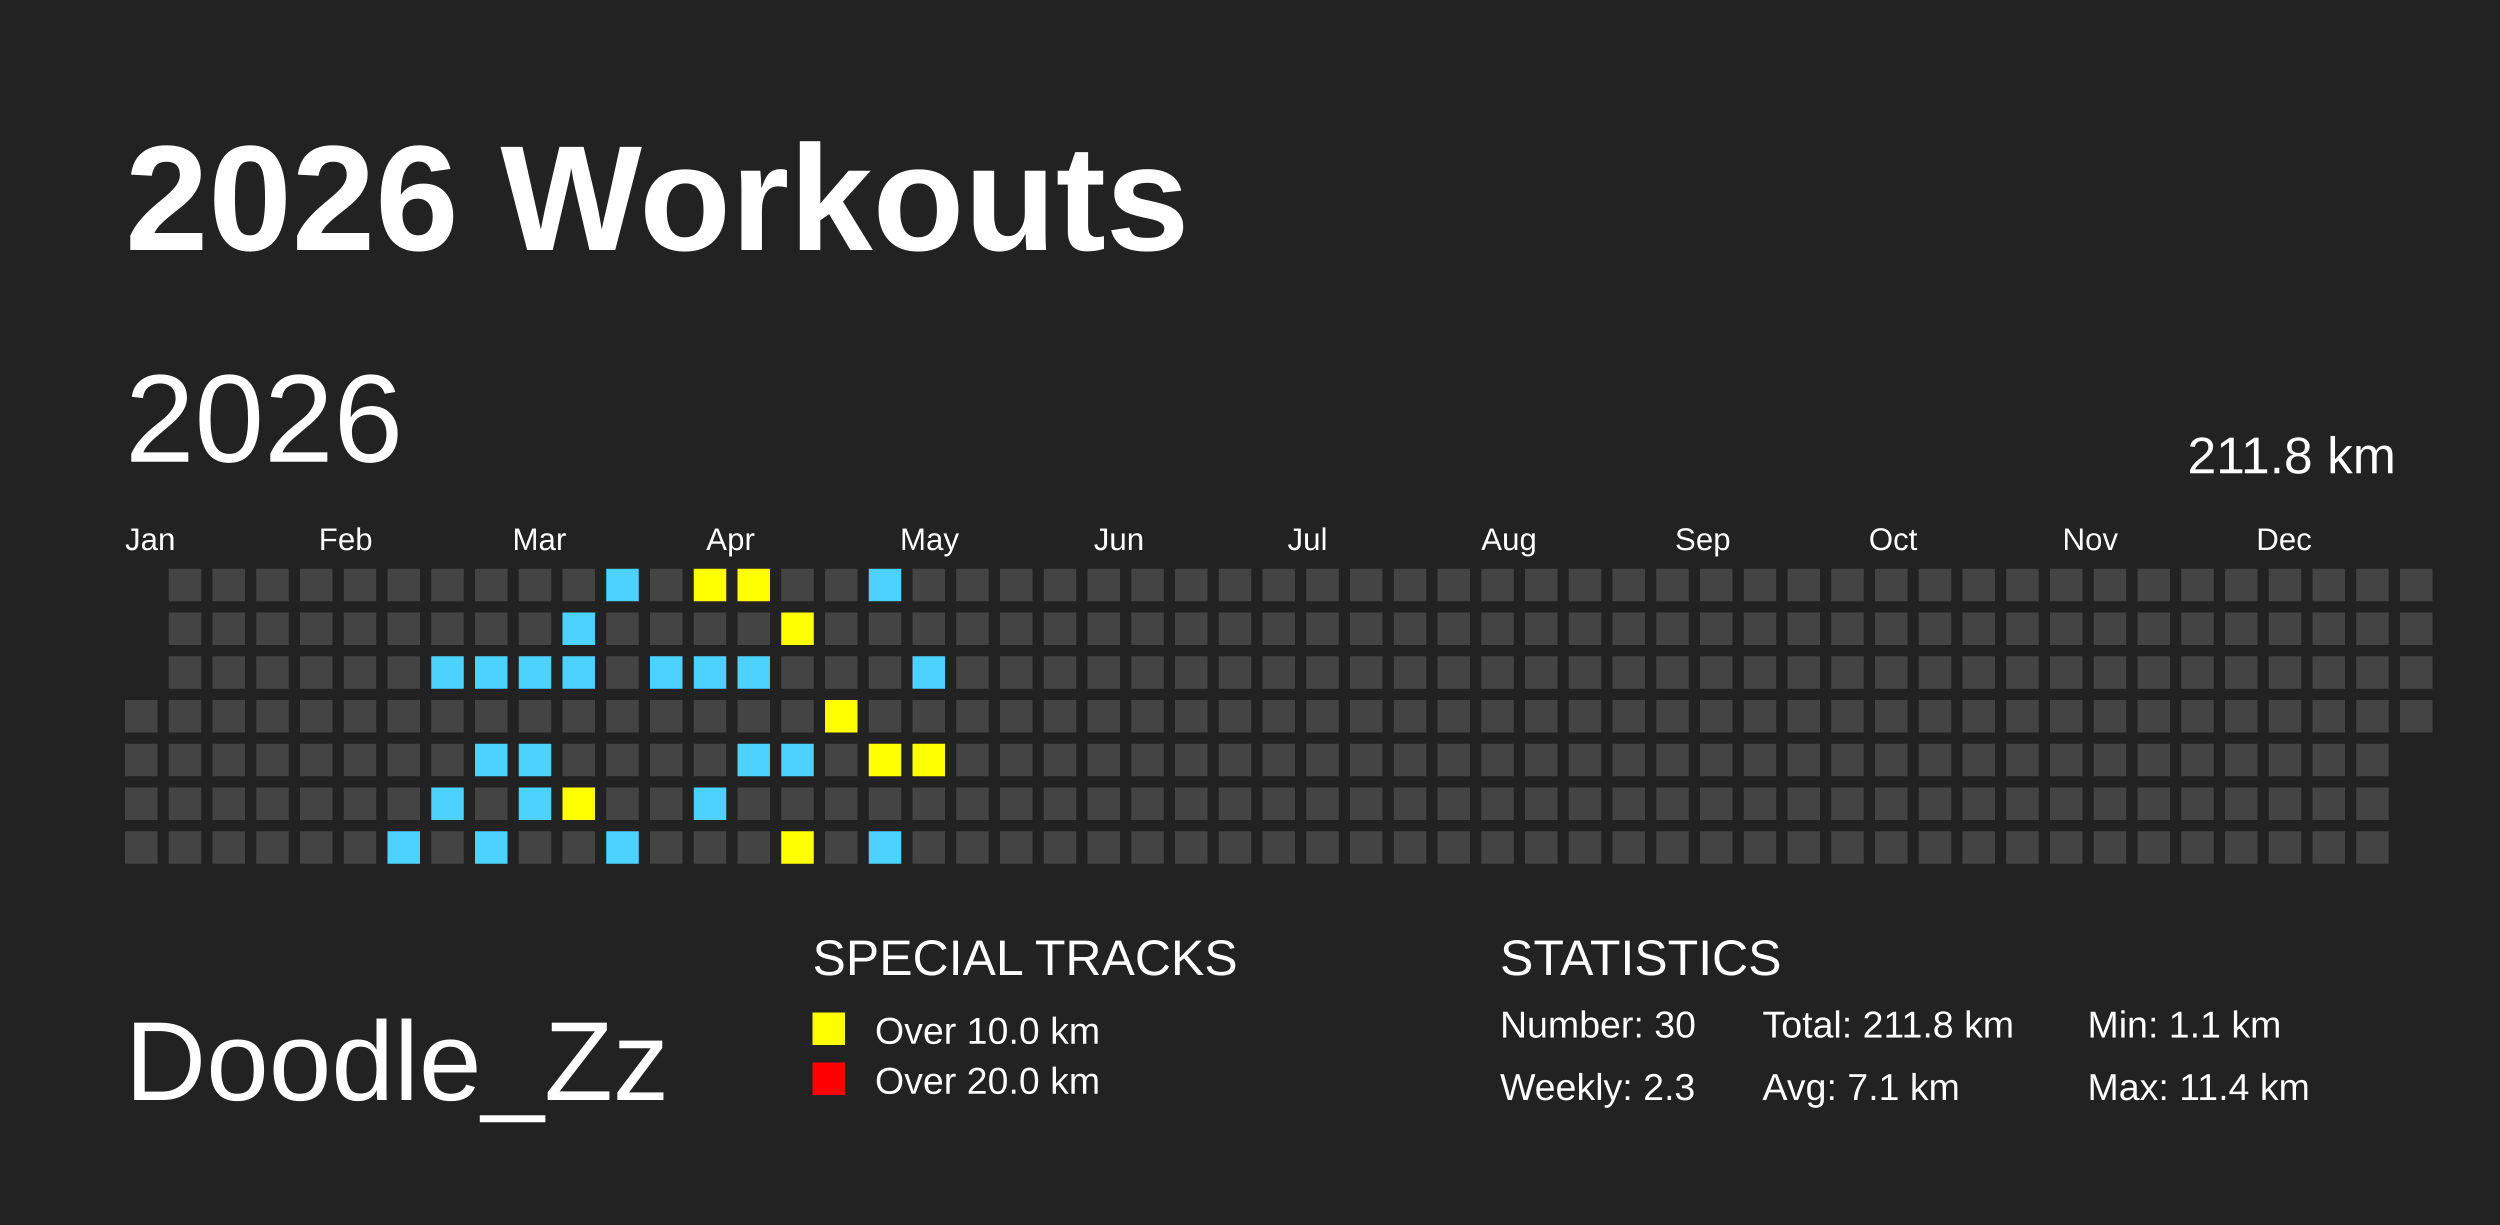
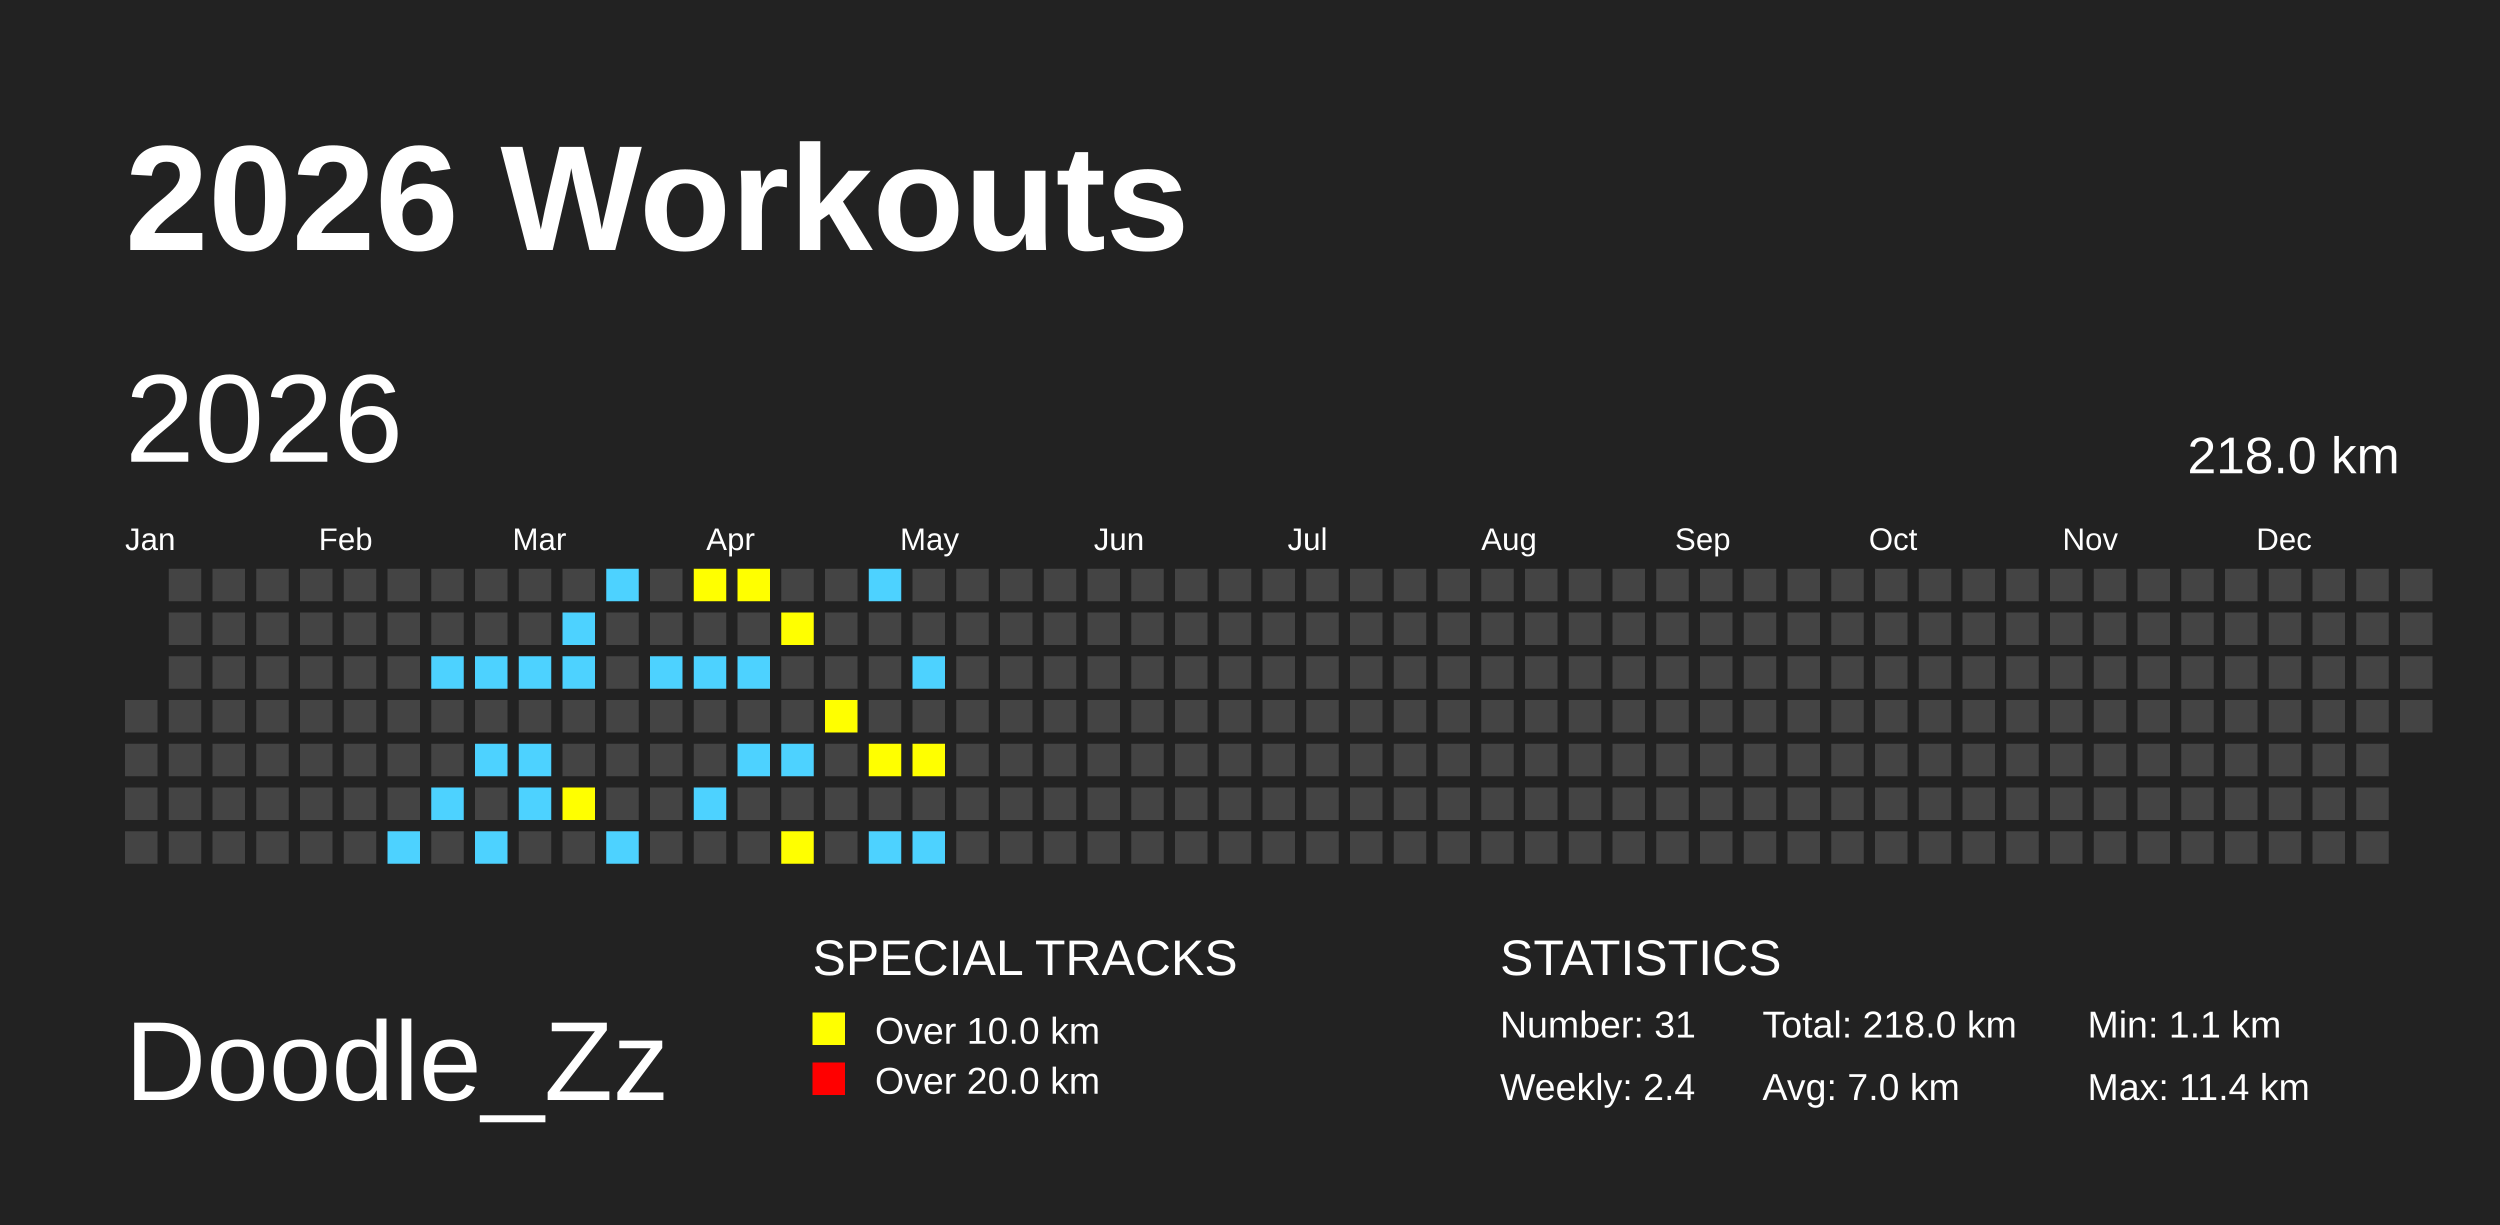
<svg xmlns="http://www.w3.org/2000/svg" baseProfile="full" height="98mm" version="1.1" viewBox="0,0,200,98" width="200mm">
  <defs />
  <rect fill="#222222" height="98" width="200" x="0" y="0" />
  <text fill="#FFFFFF" style="font-size:12px; font-family:Arial; font-weight:bold;" x="10" y="20">2026 Workouts</text>
  <text fill="#FFFFFF" style="font-size:9px; font-family:Arial" x="10" y="88">Doodle_Zz</text>
  <text fill="#FFFFFF" style="font-size:4px; font-family:Arial" x="65" y="78">SPECIAL TRACKS</text>
  <rect fill="yellow" height="2.6" width="2.6" x="65" y="81" />
  <text fill="#FFFFFF" style="font-size:3px; font-family:Arial" x="70" y="83.5">Over 10.0 km</text>
  <rect fill="red" height="2.6" width="2.6" x="65" y="85" />
  <text fill="#FFFFFF" style="font-size:3px; font-family:Arial" x="70" y="87.5">Over 20.0 km</text>
  <text fill="#FFFFFF" style="font-size:4px; font-family:Arial" x="120" y="78">STATISTICS</text>
-   <text fill="#FFFFFF" style="font-size:3px; font-family:Arial" x="120" y="83">Number: 30</text>
-   <text fill="#FFFFFF" style="font-size:3px; font-family:Arial" x="120" y="88">Weekly: 2.3</text>
-   <text fill="#FFFFFF" style="font-size:3px; font-family:Arial" x="141" y="83">Total: 211.8 km</text>
-   <text fill="#FFFFFF" style="font-size:3px; font-family:Arial" x="141" y="88">Avg: 7.1 km</text>
+   <text fill="#FFFFFF" style="font-size:3px; font-family:Arial" x="120" y="83">Number: 31</text>
+   <text fill="#FFFFFF" style="font-size:3px; font-family:Arial" x="120" y="88">Weekly: 2.4</text>
+   <text fill="#FFFFFF" style="font-size:3px; font-family:Arial" x="141" y="83">Total: 218.0 km</text>
+   <text fill="#FFFFFF" style="font-size:3px; font-family:Arial" x="141" y="88">Avg: 7.0 km</text>
  <text fill="#FFFFFF" style="font-size:3px; font-family:Arial" x="167" y="83">Min: 1.1 km</text>
  <text fill="#FFFFFF" style="font-size:3px; font-family:Arial" x="167" y="88">Max: 11.4 km</text>
  <text dominant-baseline="hanging" fill="#FFFFFF" style="font-size:10.0px; font-family:Arial;" x="10" y="30">2026</text>
-   <text dominant-baseline="hanging" fill="#FFFFFF" style="font-size:4.125px; font-family:Arial;" x="175" y="35">211.8 km</text>
+   <text dominant-baseline="hanging" fill="#FFFFFF" style="font-size:4.125px; font-family:Arial;" x="175" y="35">218.0 km</text>
  <text fill="#FFFFFF" style="font-size:2.5px; font-family:Arial" x="10.0" y="44">Jan</text>
  <text fill="#FFFFFF" style="font-size:2.5px; font-family:Arial" x="25.5" y="44">Feb</text>
  <text fill="#FFFFFF" style="font-size:2.5px; font-family:Arial" x="41.0" y="44">Mar</text>
  <text fill="#FFFFFF" style="font-size:2.5px; font-family:Arial" x="56.5" y="44">Apr</text>
  <text fill="#FFFFFF" style="font-size:2.5px; font-family:Arial" x="72.0" y="44">May</text>
  <text fill="#FFFFFF" style="font-size:2.5px; font-family:Arial" x="87.5" y="44">Jun</text>
  <text fill="#FFFFFF" style="font-size:2.5px; font-family:Arial" x="103.0" y="44">Jul</text>
  <text fill="#FFFFFF" style="font-size:2.5px; font-family:Arial" x="118.5" y="44">Aug</text>
  <text fill="#FFFFFF" style="font-size:2.5px; font-family:Arial" x="134.0" y="44">Sep</text>
  <text fill="#FFFFFF" style="font-size:2.5px; font-family:Arial" x="149.5" y="44">Oct</text>
  <text fill="#FFFFFF" style="font-size:2.5px; font-family:Arial" x="165.0" y="44">Nov</text>
  <text fill="#FFFFFF" style="font-size:2.5px; font-family:Arial" x="180.5" y="44">Dec</text>
  <rect fill="#444444" height="2.6" width="2.6" x="10.0" y="56.0" />
  <rect fill="#444444" height="2.6" width="2.6" x="10.0" y="59.5" />
  <rect fill="#444444" height="2.6" width="2.6" x="10.0" y="63.0" />
  <rect fill="#444444" height="2.6" width="2.6" x="10.0" y="66.5" />
  <rect fill="#444444" height="2.6" width="2.6" x="13.5" y="45.5" />
  <rect fill="#444444" height="2.6" width="2.6" x="13.5" y="49.0" />
  <rect fill="#444444" height="2.6" width="2.6" x="13.5" y="52.5" />
  <rect fill="#444444" height="2.6" width="2.6" x="13.5" y="56.0" />
  <rect fill="#444444" height="2.6" width="2.6" x="13.5" y="59.5" />
  <rect fill="#444444" height="2.6" width="2.6" x="13.5" y="63.0" />
  <rect fill="#444444" height="2.6" width="2.6" x="13.5" y="66.5" />
  <rect fill="#444444" height="2.6" width="2.6" x="17.0" y="45.5" />
  <rect fill="#444444" height="2.6" width="2.6" x="17.0" y="49.0" />
  <rect fill="#444444" height="2.6" width="2.6" x="17.0" y="52.5" />
  <rect fill="#444444" height="2.6" width="2.6" x="17.0" y="56.0" />
  <rect fill="#444444" height="2.6" width="2.6" x="17.0" y="59.5" />
  <rect fill="#444444" height="2.6" width="2.6" x="17.0" y="63.0" />
  <rect fill="#444444" height="2.6" width="2.6" x="17.0" y="66.5" />
  <rect fill="#444444" height="2.6" width="2.6" x="20.5" y="45.5" />
  <rect fill="#444444" height="2.6" width="2.6" x="20.5" y="49.0" />
  <rect fill="#444444" height="2.6" width="2.6" x="20.5" y="52.5" />
  <rect fill="#444444" height="2.6" width="2.6" x="20.5" y="56.0" />
  <rect fill="#444444" height="2.6" width="2.6" x="20.5" y="59.5" />
  <rect fill="#444444" height="2.6" width="2.6" x="20.5" y="63.0" />
  <rect fill="#444444" height="2.6" width="2.6" x="20.5" y="66.5" />
  <rect fill="#444444" height="2.6" width="2.6" x="24.0" y="45.5" />
  <rect fill="#444444" height="2.6" width="2.6" x="24.0" y="49.0" />
  <rect fill="#444444" height="2.6" width="2.6" x="24.0" y="52.5" />
  <rect fill="#444444" height="2.6" width="2.6" x="24.0" y="56.0" />
  <rect fill="#444444" height="2.6" width="2.6" x="24.0" y="59.5" />
  <rect fill="#444444" height="2.6" width="2.6" x="24.0" y="63.0" />
  <rect fill="#444444" height="2.6" width="2.6" x="24.0" y="66.5" />
  <rect fill="#444444" height="2.6" width="2.6" x="27.5" y="45.5" />
  <rect fill="#444444" height="2.6" width="2.6" x="27.5" y="49.0" />
  <rect fill="#444444" height="2.6" width="2.6" x="27.5" y="52.5" />
  <rect fill="#444444" height="2.6" width="2.6" x="27.5" y="56.0" />
  <rect fill="#444444" height="2.6" width="2.6" x="27.5" y="59.5" />
  <rect fill="#444444" height="2.6" width="2.6" x="27.5" y="63.0" />
  <rect fill="#444444" height="2.6" width="2.6" x="27.5" y="66.5" />
  <rect fill="#444444" height="2.6" width="2.6" x="31.0" y="45.5" />
  <rect fill="#444444" height="2.6" width="2.6" x="31.0" y="49.0" />
  <rect fill="#444444" height="2.6" width="2.6" x="31.0" y="52.5" />
  <rect fill="#444444" height="2.6" width="2.6" x="31.0" y="56.0" />
  <rect fill="#444444" height="2.6" width="2.6" x="31.0" y="59.5" />
  <rect fill="#444444" height="2.6" width="2.6" x="31.0" y="63.0" />
  <rect fill="#4DD2FF" height="2.6" width="2.6" x="31.0" y="66.5" />
  <rect fill="#444444" height="2.6" width="2.6" x="34.5" y="45.5" />
  <rect fill="#444444" height="2.6" width="2.6" x="34.5" y="49.0" />
  <rect fill="#4DD2FF" height="2.6" width="2.6" x="34.5" y="52.5" />
  <rect fill="#444444" height="2.6" width="2.6" x="34.5" y="56.0" />
  <rect fill="#444444" height="2.6" width="2.6" x="34.5" y="59.5" />
  <rect fill="#4DD2FF" height="2.6" width="2.6" x="34.5" y="63.0" />
  <rect fill="#444444" height="2.6" width="2.6" x="34.5" y="66.5" />
  <rect fill="#444444" height="2.6" width="2.6" x="38.0" y="45.5" />
  <rect fill="#444444" height="2.6" width="2.6" x="38.0" y="49.0" />
  <rect fill="#4DD2FF" height="2.6" width="2.6" x="38.0" y="52.5" />
  <rect fill="#444444" height="2.6" width="2.6" x="38.0" y="56.0" />
  <rect fill="#4DD2FF" height="2.6" width="2.6" x="38.0" y="59.5" />
  <rect fill="#444444" height="2.6" width="2.6" x="38.0" y="63.0" />
  <rect fill="#4DD2FF" height="2.6" width="2.6" x="38.0" y="66.5" />
  <rect fill="#444444" height="2.6" width="2.6" x="41.5" y="45.5" />
  <rect fill="#444444" height="2.6" width="2.6" x="41.5" y="49.0" />
  <rect fill="#4DD2FF" height="2.6" width="2.6" x="41.5" y="52.5" />
  <rect fill="#444444" height="2.6" width="2.6" x="41.5" y="56.0" />
  <rect fill="#4DD2FF" height="2.6" width="2.6" x="41.5" y="59.5" />
  <rect fill="#4DD2FF" height="2.6" width="2.6" x="41.5" y="63.0" />
  <rect fill="#444444" height="2.6" width="2.6" x="41.5" y="66.5" />
  <rect fill="#444444" height="2.6" width="2.6" x="45.0" y="45.5" />
  <rect fill="#4DD2FF" height="2.6" width="2.6" x="45.0" y="49.0" />
  <rect fill="#4DD2FF" height="2.6" width="2.6" x="45.0" y="52.5" />
  <rect fill="#444444" height="2.6" width="2.6" x="45.0" y="56.0" />
  <rect fill="#444444" height="2.6" width="2.6" x="45.0" y="59.5" />
  <rect fill="yellow" height="2.6" width="2.6" x="45.0" y="63.0" />
  <rect fill="#444444" height="2.6" width="2.6" x="45.0" y="66.5" />
  <rect fill="#4DD2FF" height="2.6" width="2.6" x="48.5" y="45.5" />
  <rect fill="#444444" height="2.6" width="2.6" x="48.5" y="49.0" />
  <rect fill="#444444" height="2.6" width="2.6" x="48.5" y="52.5" />
  <rect fill="#444444" height="2.6" width="2.6" x="48.5" y="56.0" />
  <rect fill="#444444" height="2.6" width="2.6" x="48.5" y="59.5" />
  <rect fill="#444444" height="2.6" width="2.6" x="48.5" y="63.0" />
  <rect fill="#4DD2FF" height="2.6" width="2.6" x="48.5" y="66.5" />
  <rect fill="#444444" height="2.6" width="2.6" x="52.0" y="45.5" />
  <rect fill="#444444" height="2.6" width="2.6" x="52.0" y="49.0" />
  <rect fill="#4DD2FF" height="2.6" width="2.6" x="52.0" y="52.5" />
  <rect fill="#444444" height="2.6" width="2.6" x="52.0" y="56.0" />
  <rect fill="#444444" height="2.6" width="2.6" x="52.0" y="59.5" />
  <rect fill="#444444" height="2.6" width="2.6" x="52.0" y="63.0" />
  <rect fill="#444444" height="2.6" width="2.6" x="52.0" y="66.5" />
  <rect fill="yellow" height="2.6" width="2.6" x="55.5" y="45.5" />
  <rect fill="#444444" height="2.6" width="2.6" x="55.5" y="49.0" />
  <rect fill="#4DD2FF" height="2.6" width="2.6" x="55.5" y="52.5" />
  <rect fill="#444444" height="2.6" width="2.6" x="55.5" y="56.0" />
  <rect fill="#444444" height="2.6" width="2.6" x="55.5" y="59.5" />
  <rect fill="#4DD2FF" height="2.6" width="2.6" x="55.5" y="63.0" />
  <rect fill="#444444" height="2.6" width="2.6" x="55.5" y="66.5" />
  <rect fill="yellow" height="2.6" width="2.6" x="59.0" y="45.5" />
  <rect fill="#444444" height="2.6" width="2.6" x="59.0" y="49.0" />
  <rect fill="#4DD2FF" height="2.6" width="2.6" x="59.0" y="52.5" />
  <rect fill="#444444" height="2.6" width="2.6" x="59.0" y="56.0" />
  <rect fill="#4DD2FF" height="2.6" width="2.6" x="59.0" y="59.5" />
  <rect fill="#444444" height="2.6" width="2.6" x="59.0" y="63.0" />
  <rect fill="#444444" height="2.6" width="2.6" x="59.0" y="66.5" />
  <rect fill="#444444" height="2.6" width="2.6" x="62.5" y="45.5" />
  <rect fill="yellow" height="2.6" width="2.6" x="62.5" y="49.0" />
  <rect fill="#444444" height="2.6" width="2.6" x="62.5" y="52.5" />
  <rect fill="#444444" height="2.6" width="2.6" x="62.5" y="56.0" />
  <rect fill="#4DD2FF" height="2.6" width="2.6" x="62.5" y="59.5" />
  <rect fill="#444444" height="2.6" width="2.6" x="62.5" y="63.0" />
  <rect fill="yellow" height="2.6" width="2.6" x="62.5" y="66.5" />
  <rect fill="#444444" height="2.6" width="2.6" x="66.0" y="45.5" />
  <rect fill="#444444" height="2.6" width="2.6" x="66.0" y="49.0" />
  <rect fill="#444444" height="2.6" width="2.6" x="66.0" y="52.5" />
  <rect fill="yellow" height="2.6" width="2.6" x="66.0" y="56.0" />
  <rect fill="#444444" height="2.6" width="2.6" x="66.0" y="59.5" />
  <rect fill="#444444" height="2.6" width="2.6" x="66.0" y="63.0" />
  <rect fill="#444444" height="2.6" width="2.6" x="66.0" y="66.5" />
  <rect fill="#4DD2FF" height="2.6" width="2.6" x="69.5" y="45.5" />
  <rect fill="#444444" height="2.6" width="2.6" x="69.5" y="49.0" />
  <rect fill="#444444" height="2.6" width="2.6" x="69.5" y="52.5" />
  <rect fill="#444444" height="2.6" width="2.6" x="69.5" y="56.0" />
  <rect fill="yellow" height="2.6" width="2.6" x="69.5" y="59.5" />
  <rect fill="#444444" height="2.6" width="2.6" x="69.5" y="63.0" />
  <rect fill="#4DD2FF" height="2.6" width="2.6" x="69.5" y="66.5" />
  <rect fill="#444444" height="2.6" width="2.6" x="73.0" y="45.5" />
  <rect fill="#444444" height="2.6" width="2.6" x="73.0" y="49.0" />
  <rect fill="#4DD2FF" height="2.6" width="2.6" x="73.0" y="52.5" />
  <rect fill="#444444" height="2.6" width="2.6" x="73.0" y="56.0" />
  <rect fill="yellow" height="2.6" width="2.6" x="73.0" y="59.5" />
  <rect fill="#444444" height="2.6" width="2.6" x="73.0" y="63.0" />
-   <rect fill="#444444" height="2.6" width="2.6" x="73.0" y="66.5" />
+   <rect fill="#4DD2FF" height="2.6" width="2.6" x="73.0" y="66.5" />
  <rect fill="#444444" height="2.6" width="2.6" x="76.5" y="45.5" />
  <rect fill="#444444" height="2.6" width="2.6" x="76.5" y="49.0" />
  <rect fill="#444444" height="2.6" width="2.6" x="76.5" y="52.5" />
  <rect fill="#444444" height="2.6" width="2.6" x="76.5" y="56.0" />
  <rect fill="#444444" height="2.6" width="2.6" x="76.5" y="59.5" />
  <rect fill="#444444" height="2.6" width="2.6" x="76.5" y="63.0" />
  <rect fill="#444444" height="2.6" width="2.6" x="76.5" y="66.5" />
  <rect fill="#444444" height="2.6" width="2.6" x="80.0" y="45.5" />
  <rect fill="#444444" height="2.6" width="2.6" x="80.0" y="49.0" />
  <rect fill="#444444" height="2.6" width="2.6" x="80.0" y="52.5" />
  <rect fill="#444444" height="2.6" width="2.6" x="80.0" y="56.0" />
  <rect fill="#444444" height="2.6" width="2.6" x="80.0" y="59.5" />
  <rect fill="#444444" height="2.6" width="2.6" x="80.0" y="63.0" />
  <rect fill="#444444" height="2.6" width="2.6" x="80.0" y="66.5" />
  <rect fill="#444444" height="2.6" width="2.6" x="83.5" y="45.5" />
  <rect fill="#444444" height="2.6" width="2.6" x="83.5" y="49.0" />
  <rect fill="#444444" height="2.6" width="2.6" x="83.5" y="52.5" />
  <rect fill="#444444" height="2.6" width="2.6" x="83.5" y="56.0" />
  <rect fill="#444444" height="2.6" width="2.6" x="83.5" y="59.5" />
  <rect fill="#444444" height="2.6" width="2.6" x="83.5" y="63.0" />
  <rect fill="#444444" height="2.6" width="2.6" x="83.5" y="66.5" />
  <rect fill="#444444" height="2.6" width="2.6" x="87.0" y="45.5" />
  <rect fill="#444444" height="2.6" width="2.6" x="87.0" y="49.0" />
  <rect fill="#444444" height="2.6" width="2.6" x="87.0" y="52.5" />
  <rect fill="#444444" height="2.6" width="2.6" x="87.0" y="56.0" />
  <rect fill="#444444" height="2.6" width="2.6" x="87.0" y="59.5" />
  <rect fill="#444444" height="2.6" width="2.6" x="87.0" y="63.0" />
  <rect fill="#444444" height="2.6" width="2.6" x="87.0" y="66.5" />
  <rect fill="#444444" height="2.6" width="2.6" x="90.5" y="45.5" />
  <rect fill="#444444" height="2.6" width="2.6" x="90.5" y="49.0" />
  <rect fill="#444444" height="2.6" width="2.6" x="90.5" y="52.5" />
  <rect fill="#444444" height="2.6" width="2.6" x="90.5" y="56.0" />
  <rect fill="#444444" height="2.6" width="2.6" x="90.5" y="59.5" />
  <rect fill="#444444" height="2.6" width="2.6" x="90.5" y="63.0" />
  <rect fill="#444444" height="2.6" width="2.6" x="90.5" y="66.5" />
  <rect fill="#444444" height="2.6" width="2.6" x="94.0" y="45.5" />
  <rect fill="#444444" height="2.6" width="2.6" x="94.0" y="49.0" />
  <rect fill="#444444" height="2.6" width="2.6" x="94.0" y="52.5" />
  <rect fill="#444444" height="2.6" width="2.6" x="94.0" y="56.0" />
  <rect fill="#444444" height="2.6" width="2.6" x="94.0" y="59.5" />
  <rect fill="#444444" height="2.6" width="2.6" x="94.0" y="63.0" />
  <rect fill="#444444" height="2.6" width="2.6" x="94.0" y="66.5" />
  <rect fill="#444444" height="2.6" width="2.6" x="97.5" y="45.5" />
  <rect fill="#444444" height="2.6" width="2.6" x="97.5" y="49.0" />
  <rect fill="#444444" height="2.6" width="2.6" x="97.5" y="52.5" />
  <rect fill="#444444" height="2.6" width="2.6" x="97.5" y="56.0" />
  <rect fill="#444444" height="2.6" width="2.6" x="97.5" y="59.5" />
  <rect fill="#444444" height="2.6" width="2.6" x="97.5" y="63.0" />
  <rect fill="#444444" height="2.6" width="2.6" x="97.5" y="66.5" />
  <rect fill="#444444" height="2.6" width="2.6" x="101.0" y="45.5" />
  <rect fill="#444444" height="2.6" width="2.6" x="101.0" y="49.0" />
  <rect fill="#444444" height="2.6" width="2.6" x="101.0" y="52.5" />
  <rect fill="#444444" height="2.6" width="2.6" x="101.0" y="56.0" />
  <rect fill="#444444" height="2.6" width="2.6" x="101.0" y="59.5" />
  <rect fill="#444444" height="2.6" width="2.6" x="101.0" y="63.0" />
  <rect fill="#444444" height="2.6" width="2.6" x="101.0" y="66.5" />
  <rect fill="#444444" height="2.6" width="2.6" x="104.5" y="45.5" />
  <rect fill="#444444" height="2.6" width="2.6" x="104.5" y="49.0" />
  <rect fill="#444444" height="2.6" width="2.6" x="104.5" y="52.5" />
  <rect fill="#444444" height="2.6" width="2.6" x="104.5" y="56.0" />
  <rect fill="#444444" height="2.6" width="2.6" x="104.5" y="59.5" />
  <rect fill="#444444" height="2.6" width="2.6" x="104.5" y="63.0" />
  <rect fill="#444444" height="2.6" width="2.6" x="104.5" y="66.5" />
  <rect fill="#444444" height="2.6" width="2.6" x="108.0" y="45.5" />
  <rect fill="#444444" height="2.6" width="2.6" x="108.0" y="49.0" />
  <rect fill="#444444" height="2.6" width="2.6" x="108.0" y="52.5" />
  <rect fill="#444444" height="2.6" width="2.6" x="108.0" y="56.0" />
  <rect fill="#444444" height="2.6" width="2.6" x="108.0" y="59.5" />
  <rect fill="#444444" height="2.6" width="2.6" x="108.0" y="63.0" />
  <rect fill="#444444" height="2.6" width="2.6" x="108.0" y="66.5" />
  <rect fill="#444444" height="2.6" width="2.6" x="111.5" y="45.5" />
  <rect fill="#444444" height="2.6" width="2.6" x="111.5" y="49.0" />
  <rect fill="#444444" height="2.6" width="2.6" x="111.5" y="52.5" />
  <rect fill="#444444" height="2.6" width="2.6" x="111.5" y="56.0" />
  <rect fill="#444444" height="2.6" width="2.6" x="111.5" y="59.5" />
  <rect fill="#444444" height="2.6" width="2.6" x="111.5" y="63.0" />
  <rect fill="#444444" height="2.6" width="2.6" x="111.5" y="66.5" />
  <rect fill="#444444" height="2.6" width="2.6" x="115.0" y="45.5" />
  <rect fill="#444444" height="2.6" width="2.6" x="115.0" y="49.0" />
  <rect fill="#444444" height="2.6" width="2.6" x="115.0" y="52.5" />
  <rect fill="#444444" height="2.6" width="2.6" x="115.0" y="56.0" />
  <rect fill="#444444" height="2.6" width="2.6" x="115.0" y="59.5" />
  <rect fill="#444444" height="2.6" width="2.6" x="115.0" y="63.0" />
  <rect fill="#444444" height="2.6" width="2.6" x="115.0" y="66.5" />
  <rect fill="#444444" height="2.6" width="2.6" x="118.5" y="45.5" />
  <rect fill="#444444" height="2.6" width="2.6" x="118.5" y="49.0" />
  <rect fill="#444444" height="2.6" width="2.6" x="118.5" y="52.5" />
  <rect fill="#444444" height="2.6" width="2.6" x="118.5" y="56.0" />
  <rect fill="#444444" height="2.6" width="2.6" x="118.5" y="59.5" />
  <rect fill="#444444" height="2.6" width="2.6" x="118.5" y="63.0" />
  <rect fill="#444444" height="2.6" width="2.6" x="118.5" y="66.5" />
  <rect fill="#444444" height="2.6" width="2.6" x="122.0" y="45.5" />
  <rect fill="#444444" height="2.6" width="2.6" x="122.0" y="49.0" />
  <rect fill="#444444" height="2.6" width="2.6" x="122.0" y="52.5" />
  <rect fill="#444444" height="2.6" width="2.6" x="122.0" y="56.0" />
  <rect fill="#444444" height="2.6" width="2.6" x="122.0" y="59.5" />
  <rect fill="#444444" height="2.6" width="2.6" x="122.0" y="63.0" />
  <rect fill="#444444" height="2.6" width="2.6" x="122.0" y="66.5" />
  <rect fill="#444444" height="2.6" width="2.6" x="125.5" y="45.5" />
  <rect fill="#444444" height="2.6" width="2.6" x="125.5" y="49.0" />
  <rect fill="#444444" height="2.6" width="2.6" x="125.5" y="52.5" />
  <rect fill="#444444" height="2.6" width="2.6" x="125.5" y="56.0" />
  <rect fill="#444444" height="2.6" width="2.6" x="125.5" y="59.5" />
  <rect fill="#444444" height="2.6" width="2.6" x="125.5" y="63.0" />
  <rect fill="#444444" height="2.6" width="2.6" x="125.5" y="66.5" />
  <rect fill="#444444" height="2.6" width="2.6" x="129.0" y="45.5" />
  <rect fill="#444444" height="2.6" width="2.6" x="129.0" y="49.0" />
  <rect fill="#444444" height="2.6" width="2.6" x="129.0" y="52.5" />
  <rect fill="#444444" height="2.6" width="2.6" x="129.0" y="56.0" />
  <rect fill="#444444" height="2.6" width="2.6" x="129.0" y="59.5" />
  <rect fill="#444444" height="2.6" width="2.6" x="129.0" y="63.0" />
  <rect fill="#444444" height="2.6" width="2.6" x="129.0" y="66.5" />
  <rect fill="#444444" height="2.6" width="2.6" x="132.5" y="45.5" />
  <rect fill="#444444" height="2.6" width="2.6" x="132.5" y="49.0" />
  <rect fill="#444444" height="2.6" width="2.6" x="132.5" y="52.5" />
  <rect fill="#444444" height="2.6" width="2.6" x="132.5" y="56.0" />
  <rect fill="#444444" height="2.6" width="2.6" x="132.5" y="59.5" />
  <rect fill="#444444" height="2.6" width="2.6" x="132.5" y="63.0" />
  <rect fill="#444444" height="2.6" width="2.6" x="132.5" y="66.5" />
  <rect fill="#444444" height="2.6" width="2.6" x="136.0" y="45.5" />
  <rect fill="#444444" height="2.6" width="2.6" x="136.0" y="49.0" />
  <rect fill="#444444" height="2.6" width="2.6" x="136.0" y="52.5" />
  <rect fill="#444444" height="2.6" width="2.6" x="136.0" y="56.0" />
  <rect fill="#444444" height="2.6" width="2.6" x="136.0" y="59.5" />
  <rect fill="#444444" height="2.6" width="2.6" x="136.0" y="63.0" />
  <rect fill="#444444" height="2.6" width="2.6" x="136.0" y="66.5" />
  <rect fill="#444444" height="2.6" width="2.6" x="139.5" y="45.5" />
  <rect fill="#444444" height="2.6" width="2.6" x="139.5" y="49.0" />
  <rect fill="#444444" height="2.6" width="2.6" x="139.5" y="52.5" />
  <rect fill="#444444" height="2.6" width="2.6" x="139.5" y="56.0" />
  <rect fill="#444444" height="2.6" width="2.6" x="139.5" y="59.5" />
  <rect fill="#444444" height="2.6" width="2.6" x="139.5" y="63.0" />
  <rect fill="#444444" height="2.6" width="2.6" x="139.5" y="66.5" />
  <rect fill="#444444" height="2.6" width="2.6" x="143.0" y="45.5" />
  <rect fill="#444444" height="2.6" width="2.6" x="143.0" y="49.0" />
  <rect fill="#444444" height="2.6" width="2.6" x="143.0" y="52.5" />
  <rect fill="#444444" height="2.6" width="2.6" x="143.0" y="56.0" />
  <rect fill="#444444" height="2.6" width="2.6" x="143.0" y="59.5" />
  <rect fill="#444444" height="2.6" width="2.6" x="143.0" y="63.0" />
  <rect fill="#444444" height="2.6" width="2.6" x="143.0" y="66.5" />
  <rect fill="#444444" height="2.6" width="2.6" x="146.5" y="45.5" />
  <rect fill="#444444" height="2.6" width="2.6" x="146.5" y="49.0" />
  <rect fill="#444444" height="2.6" width="2.6" x="146.5" y="52.5" />
  <rect fill="#444444" height="2.6" width="2.6" x="146.5" y="56.0" />
  <rect fill="#444444" height="2.6" width="2.6" x="146.5" y="59.5" />
  <rect fill="#444444" height="2.6" width="2.6" x="146.5" y="63.0" />
  <rect fill="#444444" height="2.6" width="2.6" x="146.5" y="66.5" />
  <rect fill="#444444" height="2.6" width="2.6" x="150.0" y="45.5" />
  <rect fill="#444444" height="2.6" width="2.6" x="150.0" y="49.0" />
  <rect fill="#444444" height="2.6" width="2.6" x="150.0" y="52.5" />
  <rect fill="#444444" height="2.6" width="2.6" x="150.0" y="56.0" />
  <rect fill="#444444" height="2.6" width="2.6" x="150.0" y="59.5" />
  <rect fill="#444444" height="2.6" width="2.6" x="150.0" y="63.0" />
  <rect fill="#444444" height="2.6" width="2.6" x="150.0" y="66.5" />
  <rect fill="#444444" height="2.6" width="2.6" x="153.5" y="45.5" />
  <rect fill="#444444" height="2.6" width="2.6" x="153.5" y="49.0" />
  <rect fill="#444444" height="2.6" width="2.6" x="153.5" y="52.5" />
  <rect fill="#444444" height="2.6" width="2.6" x="153.5" y="56.0" />
  <rect fill="#444444" height="2.6" width="2.6" x="153.5" y="59.5" />
  <rect fill="#444444" height="2.6" width="2.6" x="153.5" y="63.0" />
  <rect fill="#444444" height="2.6" width="2.6" x="153.5" y="66.5" />
  <rect fill="#444444" height="2.6" width="2.6" x="157.0" y="45.5" />
  <rect fill="#444444" height="2.6" width="2.6" x="157.0" y="49.0" />
  <rect fill="#444444" height="2.6" width="2.6" x="157.0" y="52.5" />
  <rect fill="#444444" height="2.6" width="2.6" x="157.0" y="56.0" />
  <rect fill="#444444" height="2.6" width="2.6" x="157.0" y="59.5" />
  <rect fill="#444444" height="2.6" width="2.6" x="157.0" y="63.0" />
  <rect fill="#444444" height="2.6" width="2.6" x="157.0" y="66.5" />
  <rect fill="#444444" height="2.6" width="2.6" x="160.5" y="45.5" />
  <rect fill="#444444" height="2.6" width="2.6" x="160.5" y="49.0" />
  <rect fill="#444444" height="2.6" width="2.6" x="160.5" y="52.5" />
  <rect fill="#444444" height="2.6" width="2.6" x="160.5" y="56.0" />
  <rect fill="#444444" height="2.6" width="2.6" x="160.5" y="59.5" />
  <rect fill="#444444" height="2.6" width="2.6" x="160.5" y="63.0" />
  <rect fill="#444444" height="2.6" width="2.6" x="160.5" y="66.5" />
  <rect fill="#444444" height="2.6" width="2.6" x="164.0" y="45.5" />
  <rect fill="#444444" height="2.6" width="2.6" x="164.0" y="49.0" />
  <rect fill="#444444" height="2.6" width="2.6" x="164.0" y="52.5" />
  <rect fill="#444444" height="2.6" width="2.6" x="164.0" y="56.0" />
  <rect fill="#444444" height="2.6" width="2.6" x="164.0" y="59.5" />
  <rect fill="#444444" height="2.6" width="2.6" x="164.0" y="63.0" />
  <rect fill="#444444" height="2.6" width="2.6" x="164.0" y="66.5" />
  <rect fill="#444444" height="2.6" width="2.6" x="167.5" y="45.5" />
  <rect fill="#444444" height="2.6" width="2.6" x="167.5" y="49.0" />
  <rect fill="#444444" height="2.6" width="2.6" x="167.5" y="52.5" />
  <rect fill="#444444" height="2.6" width="2.6" x="167.5" y="56.0" />
  <rect fill="#444444" height="2.6" width="2.6" x="167.5" y="59.5" />
  <rect fill="#444444" height="2.6" width="2.6" x="167.5" y="63.0" />
  <rect fill="#444444" height="2.6" width="2.6" x="167.5" y="66.5" />
  <rect fill="#444444" height="2.6" width="2.6" x="171.0" y="45.5" />
  <rect fill="#444444" height="2.6" width="2.6" x="171.0" y="49.0" />
  <rect fill="#444444" height="2.6" width="2.6" x="171.0" y="52.5" />
  <rect fill="#444444" height="2.6" width="2.6" x="171.0" y="56.0" />
  <rect fill="#444444" height="2.6" width="2.6" x="171.0" y="59.5" />
  <rect fill="#444444" height="2.6" width="2.6" x="171.0" y="63.0" />
  <rect fill="#444444" height="2.6" width="2.6" x="171.0" y="66.5" />
  <rect fill="#444444" height="2.6" width="2.6" x="174.5" y="45.5" />
  <rect fill="#444444" height="2.6" width="2.6" x="174.5" y="49.0" />
  <rect fill="#444444" height="2.6" width="2.6" x="174.5" y="52.5" />
  <rect fill="#444444" height="2.6" width="2.6" x="174.5" y="56.0" />
  <rect fill="#444444" height="2.6" width="2.6" x="174.5" y="59.5" />
  <rect fill="#444444" height="2.6" width="2.6" x="174.5" y="63.0" />
  <rect fill="#444444" height="2.6" width="2.6" x="174.5" y="66.5" />
  <rect fill="#444444" height="2.6" width="2.6" x="178.0" y="45.5" />
  <rect fill="#444444" height="2.6" width="2.6" x="178.0" y="49.0" />
  <rect fill="#444444" height="2.6" width="2.6" x="178.0" y="52.5" />
  <rect fill="#444444" height="2.6" width="2.6" x="178.0" y="56.0" />
  <rect fill="#444444" height="2.6" width="2.6" x="178.0" y="59.5" />
  <rect fill="#444444" height="2.6" width="2.6" x="178.0" y="63.0" />
  <rect fill="#444444" height="2.6" width="2.6" x="178.0" y="66.5" />
  <rect fill="#444444" height="2.6" width="2.6" x="181.5" y="45.5" />
  <rect fill="#444444" height="2.6" width="2.6" x="181.5" y="49.0" />
  <rect fill="#444444" height="2.6" width="2.6" x="181.5" y="52.5" />
  <rect fill="#444444" height="2.6" width="2.6" x="181.5" y="56.0" />
  <rect fill="#444444" height="2.6" width="2.6" x="181.5" y="59.5" />
  <rect fill="#444444" height="2.6" width="2.6" x="181.5" y="63.0" />
  <rect fill="#444444" height="2.6" width="2.6" x="181.5" y="66.5" />
  <rect fill="#444444" height="2.6" width="2.6" x="185.0" y="45.5" />
  <rect fill="#444444" height="2.6" width="2.6" x="185.0" y="49.0" />
  <rect fill="#444444" height="2.6" width="2.6" x="185.0" y="52.5" />
  <rect fill="#444444" height="2.6" width="2.6" x="185.0" y="56.0" />
  <rect fill="#444444" height="2.6" width="2.6" x="185.0" y="59.5" />
  <rect fill="#444444" height="2.6" width="2.6" x="185.0" y="63.0" />
  <rect fill="#444444" height="2.6" width="2.6" x="185.0" y="66.5" />
  <rect fill="#444444" height="2.6" width="2.6" x="188.5" y="45.5" />
  <rect fill="#444444" height="2.6" width="2.6" x="188.5" y="49.0" />
  <rect fill="#444444" height="2.6" width="2.6" x="188.5" y="52.5" />
  <rect fill="#444444" height="2.6" width="2.6" x="188.5" y="56.0" />
  <rect fill="#444444" height="2.6" width="2.6" x="188.5" y="59.5" />
  <rect fill="#444444" height="2.6" width="2.6" x="188.5" y="63.0" />
  <rect fill="#444444" height="2.6" width="2.6" x="188.5" y="66.5" />
  <rect fill="#444444" height="2.6" width="2.6" x="192.0" y="45.5" />
  <rect fill="#444444" height="2.6" width="2.6" x="192.0" y="49.0" />
  <rect fill="#444444" height="2.6" width="2.6" x="192.0" y="52.5" />
  <rect fill="#444444" height="2.6" width="2.6" x="192.0" y="56.0" />
</svg>
